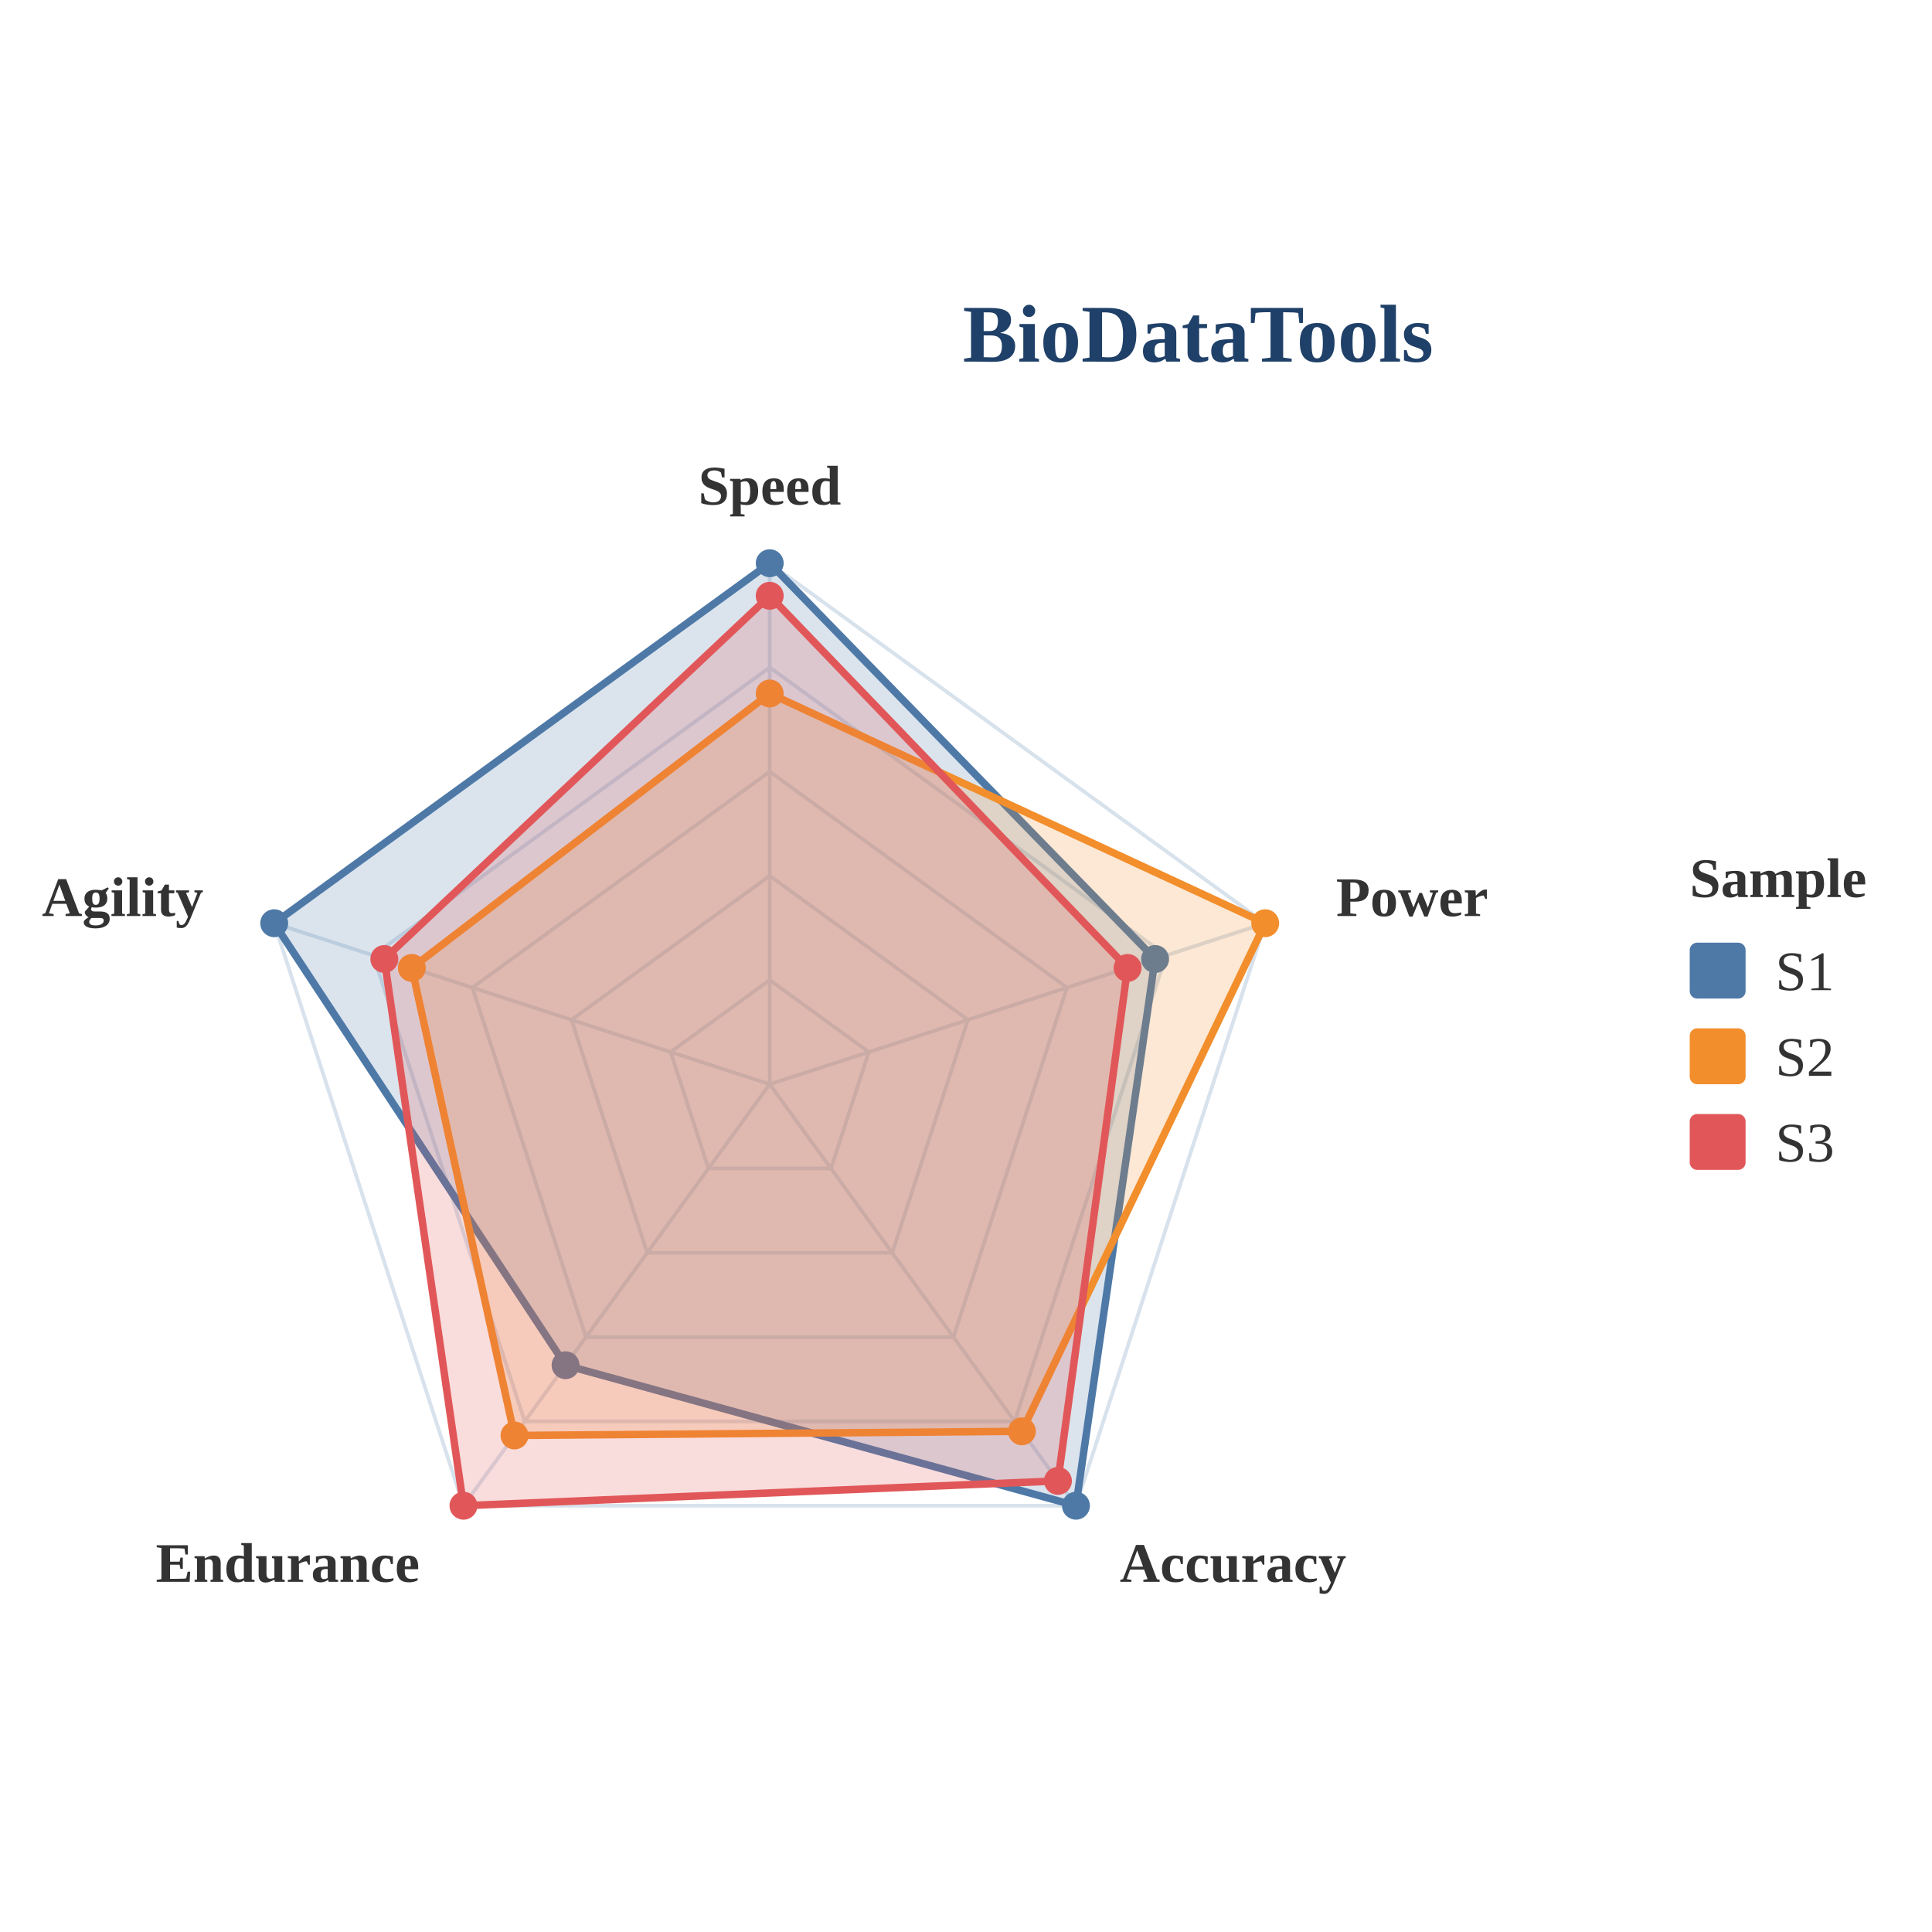
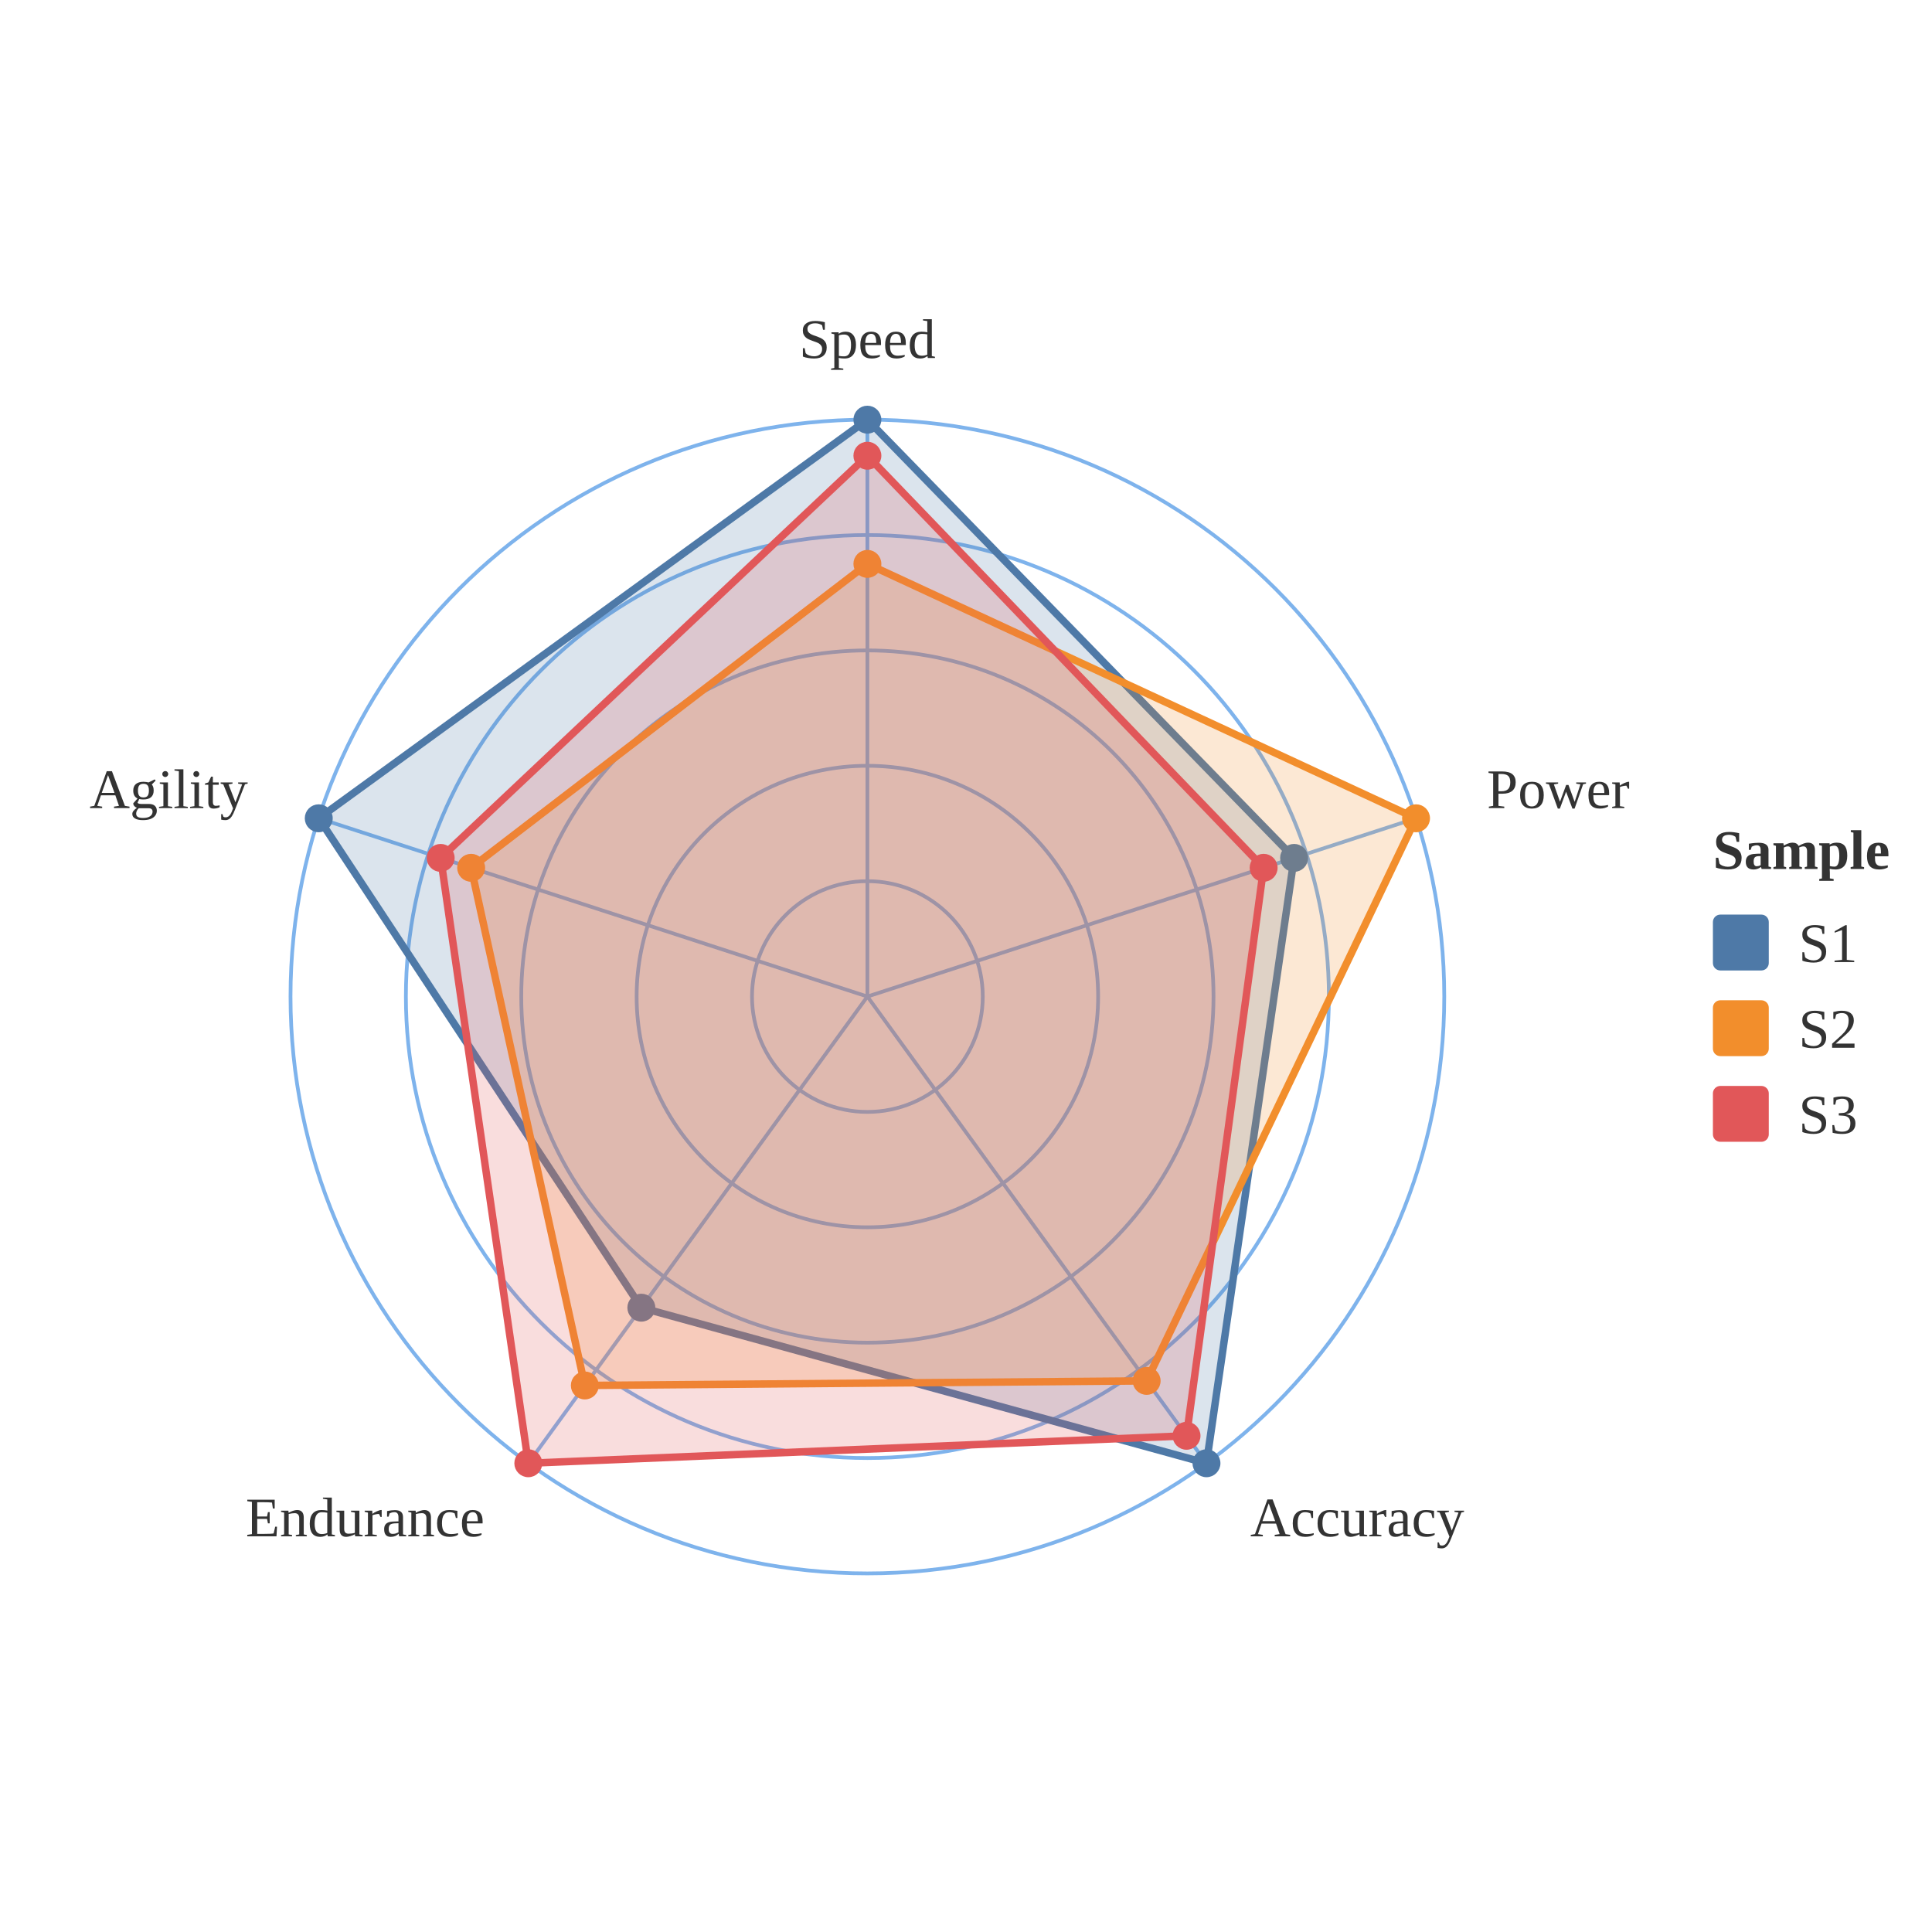
<svg xmlns="http://www.w3.org/2000/svg" width="700" height="700" viewBox="0 0 700 700" style="background: rgb(255, 255, 255); font-family: &quot;Times New Roman&quot;; overflow: hidden; cursor: grab; touch-action: none;">
-   <g class="viewport" transform="translate(-38.26806,-101.1063) scale(1.349555)">
-     <text class="chart-title" x="350" y="172" text-anchor="middle" font-size="22" font-weight="bold" font-style="normal" fill="#1f4068">BioDataTools</text>
+   <g class="viewport" transform="translate(-23.11799,-111.2785) scale(1.349555)">
    <g class="radar-chart">
      <g class="radar-grid">
-         <polygon points="235,338.025 261.606,357.355 251.443,388.632 218.557,388.632 208.394,357.355" fill="none" stroke="#d8e2ec" stroke-width="1" />
-         <polygon points="235,310.05 288.212,348.71 267.887,411.265 202.113,411.265 181.788,348.71" fill="none" stroke="#d8e2ec" stroke-width="1" />
-         <polygon points="235,282.075 314.817,340.066 284.33,433.897 185.67,433.897 155.183,340.066" fill="none" stroke="#d8e2ec" stroke-width="1" />
-         <polygon points="235,254.1 341.423,331.421 300.773,456.529 169.227,456.529 128.577,331.421" fill="none" stroke="#d8e2ec" stroke-width="1" />
-         <polygon points="235,226.125 368.029,322.776 317.216,479.161 152.784,479.161 101.971,322.776" fill="none" stroke="#d8e2ec" stroke-width="1" />
+         <circle cx="250" cy="350" r="30.975" fill="none" stroke="#7eb3ec" stroke-width="1" />
+         <circle cx="250" cy="350" r="61.95" fill="none" stroke="#7eb3ec" stroke-width="1" />
+         <circle cx="250" cy="350" r="92.925" fill="none" stroke="#7eb3ec" stroke-width="1" />
+         <circle cx="250" cy="350" r="123.9" fill="none" stroke="#7eb3ec" stroke-width="1" />
+         <circle cx="250" cy="350" r="154.875" fill="none" stroke="#7eb3ec" stroke-width="1" />
      </g>
      <g class="radar-axis">
-         <line x1="235" y1="366" x2="235" y2="226.125" stroke="#d8e2ec" stroke-width="1" />
-         <line x1="235" y1="366" x2="368.029" y2="322.776" stroke="#d8e2ec" stroke-width="1" />
-         <line x1="235" y1="366" x2="317.216" y2="479.161" stroke="#d8e2ec" stroke-width="1" />
-         <line x1="235" y1="366" x2="152.784" y2="479.161" stroke="#d8e2ec" stroke-width="1" />
-         <line x1="235" y1="366" x2="101.971" y2="322.776" stroke="#d8e2ec" stroke-width="1" />
+         <line x1="250" y1="350" x2="250" y2="195.125" stroke="#7eb3ec" stroke-width="1" />
+         <line x1="250" y1="350" x2="397.295" y2="302.141" stroke="#7eb3ec" stroke-width="1" />
+         <line x1="250" y1="350" x2="341.033" y2="475.297" stroke="#7eb3ec" stroke-width="1" />
+         <line x1="250" y1="350" x2="158.967" y2="475.297" stroke="#7eb3ec" stroke-width="1" />
+         <line x1="250" y1="350" x2="102.705" y2="302.141" stroke="#7eb3ec" stroke-width="1" />
      </g>
      <g class="radar-data">
-         <polygon points="235,226.125 338.467,332.382 317.216,479.161 180.189,441.441 101.971,322.776" fill="#4e79a7" fill-opacity="0.2" stroke="#4e79a7" stroke-width="2" stroke-linejoin="round" />
-         <circle cx="235" cy="226.125" r="3" fill="#4e79a7" stroke="#4e79a7" stroke-width="1.5" />
-         <circle cx="338.467" cy="332.382" r="3" fill="#4e79a7" stroke="#4e79a7" stroke-width="1.5" />
-         <circle cx="317.216" cy="479.161" r="3" fill="#4e79a7" stroke="#4e79a7" stroke-width="1.5" />
-         <circle cx="180.189" cy="441.441" r="3" fill="#4e79a7" stroke="#4e79a7" stroke-width="1.5" />
-         <circle cx="101.971" cy="322.776" r="3" fill="#4e79a7" stroke="#4e79a7" stroke-width="1.5" />
-         <polygon points="235,261.094 368.029,322.776 302.708,459.192 166.486,460.301 138.923,334.783" fill="#f28e2c" fill-opacity="0.2" stroke="#f28e2c" stroke-width="2" stroke-linejoin="round" />
-         <circle cx="235" cy="261.094" r="3" fill="#f28e2c" stroke="#f28e2c" stroke-width="1.5" />
-         <circle cx="368.029" cy="322.776" r="3" fill="#f28e2c" stroke="#f28e2c" stroke-width="1.5" />
-         <circle cx="302.708" cy="459.192" r="3" fill="#f28e2c" stroke="#f28e2c" stroke-width="1.5" />
-         <circle cx="166.486" cy="460.301" r="3" fill="#f28e2c" stroke="#f28e2c" stroke-width="1.5" />
-         <circle cx="138.923" cy="334.783" r="3" fill="#f28e2c" stroke="#f28e2c" stroke-width="1.5" />
-         <polygon points="235,234.867 331.077,334.783 312.38,472.505 152.784,479.161 131.533,332.382" fill="#e15759" fill-opacity="0.2" stroke="#e15759" stroke-width="2" stroke-linejoin="round" />
-         <circle cx="235" cy="234.867" r="3" fill="#e15759" stroke="#e15759" stroke-width="1.5" />
-         <circle cx="331.077" cy="334.783" r="3" fill="#e15759" stroke="#e15759" stroke-width="1.5" />
-         <circle cx="312.38" cy="472.505" r="3" fill="#e15759" stroke="#e15759" stroke-width="1.5" />
-         <circle cx="152.784" cy="479.161" r="3" fill="#e15759" stroke="#e15759" stroke-width="1.5" />
-         <circle cx="131.533" cy="332.382" r="3" fill="#e15759" stroke="#e15759" stroke-width="1.5" />
+         <polygon points="250,195.125 364.563,312.776 341.033,475.297 189.311,433.531 102.705,302.141" fill="#4e79a7" fill-opacity="0.2" stroke="#4e79a7" stroke-width="2" stroke-linejoin="round" />
+         <circle cx="250" cy="195.125" r="3" fill="#4e79a7" stroke="#4e79a7" stroke-width="1.5" />
+         <circle cx="364.563" cy="312.776" r="3" fill="#4e79a7" stroke="#4e79a7" stroke-width="1.5" />
+         <circle cx="341.033" cy="475.297" r="3" fill="#4e79a7" stroke="#4e79a7" stroke-width="1.5" />
+         <circle cx="189.311" cy="433.531" r="3" fill="#4e79a7" stroke="#4e79a7" stroke-width="1.5" />
+         <circle cx="102.705" cy="302.141" r="3" fill="#4e79a7" stroke="#4e79a7" stroke-width="1.5" />
+         <polygon points="250,233.844 397.295,302.141 324.969,453.185 174.139,454.414 143.62,315.435" fill="#f28e2c" fill-opacity="0.2" stroke="#f28e2c" stroke-width="2" stroke-linejoin="round" />
+         <circle cx="250" cy="233.844" r="3" fill="#f28e2c" stroke="#f28e2c" stroke-width="1.5" />
+         <circle cx="397.295" cy="302.141" r="3" fill="#f28e2c" stroke="#f28e2c" stroke-width="1.5" />
+         <circle cx="324.969" cy="453.185" r="3" fill="#f28e2c" stroke="#f28e2c" stroke-width="1.5" />
+         <circle cx="174.139" cy="454.414" r="3" fill="#f28e2c" stroke="#f28e2c" stroke-width="1.5" />
+         <circle cx="143.62" cy="315.435" r="3" fill="#f28e2c" stroke="#f28e2c" stroke-width="1.5" />
+         <polygon points="250,204.805 356.38,315.435 335.678,467.926 158.967,475.297 135.437,312.776" fill="#e15759" fill-opacity="0.2" stroke="#e15759" stroke-width="2" stroke-linejoin="round" />
+         <circle cx="250" cy="204.805" r="3" fill="#e15759" stroke="#e15759" stroke-width="1.5" />
+         <circle cx="356.38" cy="315.435" r="3" fill="#e15759" stroke="#e15759" stroke-width="1.5" />
+         <circle cx="335.678" cy="467.926" r="3" fill="#e15759" stroke="#e15759" stroke-width="1.5" />
+         <circle cx="158.967" cy="475.297" r="3" fill="#e15759" stroke="#e15759" stroke-width="1.5" />
+         <circle cx="135.437" cy="312.776" r="3" fill="#e15759" stroke="#e15759" stroke-width="1.5" />
      </g>
    </g>
-     <text x="235" y="206.125" text-anchor="middle" dominant-baseline="middle" font-size="15" font-weight="bold" font-style="normal" fill="#333">Speed</text>
-     <text x="387.05" y="316.596" text-anchor="start" dominant-baseline="middle" font-size="15" font-weight="bold" font-style="normal" fill="#333">Power</text>
-     <text x="328.972" y="495.342" text-anchor="start" dominant-baseline="middle" font-size="15" font-weight="bold" font-style="normal" fill="#333">Accuracy</text>
-     <text x="141.028" y="495.342" text-anchor="end" dominant-baseline="middle" font-size="15" font-weight="bold" font-style="normal" fill="#333">Endurance</text>
-     <text x="82.95" y="316.596" text-anchor="end" dominant-baseline="middle" font-size="15" font-weight="bold" font-style="normal" fill="#333">Agility</text>
+     <text x="250" y="175.125" text-anchor="middle" dominant-baseline="middle" font-size="15" font-weight="normal" font-style="normal" fill="#333">Speed</text>
+     <text x="416.316" y="295.961" text-anchor="start" dominant-baseline="middle" font-size="15" font-weight="normal" font-style="normal" fill="#333">Power</text>
+     <text x="352.789" y="491.477" text-anchor="start" dominant-baseline="middle" font-size="15" font-weight="normal" font-style="normal" fill="#333">Accuracy</text>
+     <text x="147.211" y="491.477" text-anchor="end" dominant-baseline="middle" font-size="15" font-weight="normal" font-style="normal" fill="#333">Endurance</text>
+     <text x="83.684" y="295.961" text-anchor="end" dominant-baseline="middle" font-size="15" font-weight="normal" font-style="normal" fill="#333">Agility</text>
    <g class="chart-legend">
-       <text x="482" y="310.5" text-anchor="start" dy="0.35em" font-size="15" font-weight="bold" font-style="normal" fill="#333">Sample</text>
-       <rect x="482" y="328" width="15" height="15" rx="2" fill="#4e79a7" />
-       <text x="505" y="335.5" dy="0.35em" font-size="15" font-weight="normal" font-style="normal" fill="#333">S1</text>
-       <rect x="482" y="351" width="15" height="15" rx="2" fill="#f28e2c" />
-       <text x="505" y="358.5" dy="0.35em" font-size="15" font-weight="normal" font-style="normal" fill="#333">S2</text>
-       <rect x="482" y="374" width="15" height="15" rx="2" fill="#e15759" />
-       <text x="505" y="381.5" dy="0.35em" font-size="15" font-weight="normal" font-style="normal" fill="#333">S3</text>
+       <text x="477" y="310.5" text-anchor="start" dy="0.35em" font-size="15" font-weight="bold" font-style="normal" fill="#333">Sample</text>
+       <rect x="477" y="328" width="15" height="15" rx="2" fill="#4e79a7" />
+       <text x="500" y="335.5" dy="0.35em" font-size="15" font-weight="normal" font-style="normal" fill="#333">S1</text>
+       <rect x="477" y="351" width="15" height="15" rx="2" fill="#f28e2c" />
+       <text x="500" y="358.5" dy="0.35em" font-size="15" font-weight="normal" font-style="normal" fill="#333">S2</text>
+       <rect x="477" y="374" width="15" height="15" rx="2" fill="#e15759" />
+       <text x="500" y="381.5" dy="0.35em" font-size="15" font-weight="normal" font-style="normal" fill="#333">S3</text>
    </g>
  </g>
</svg>
